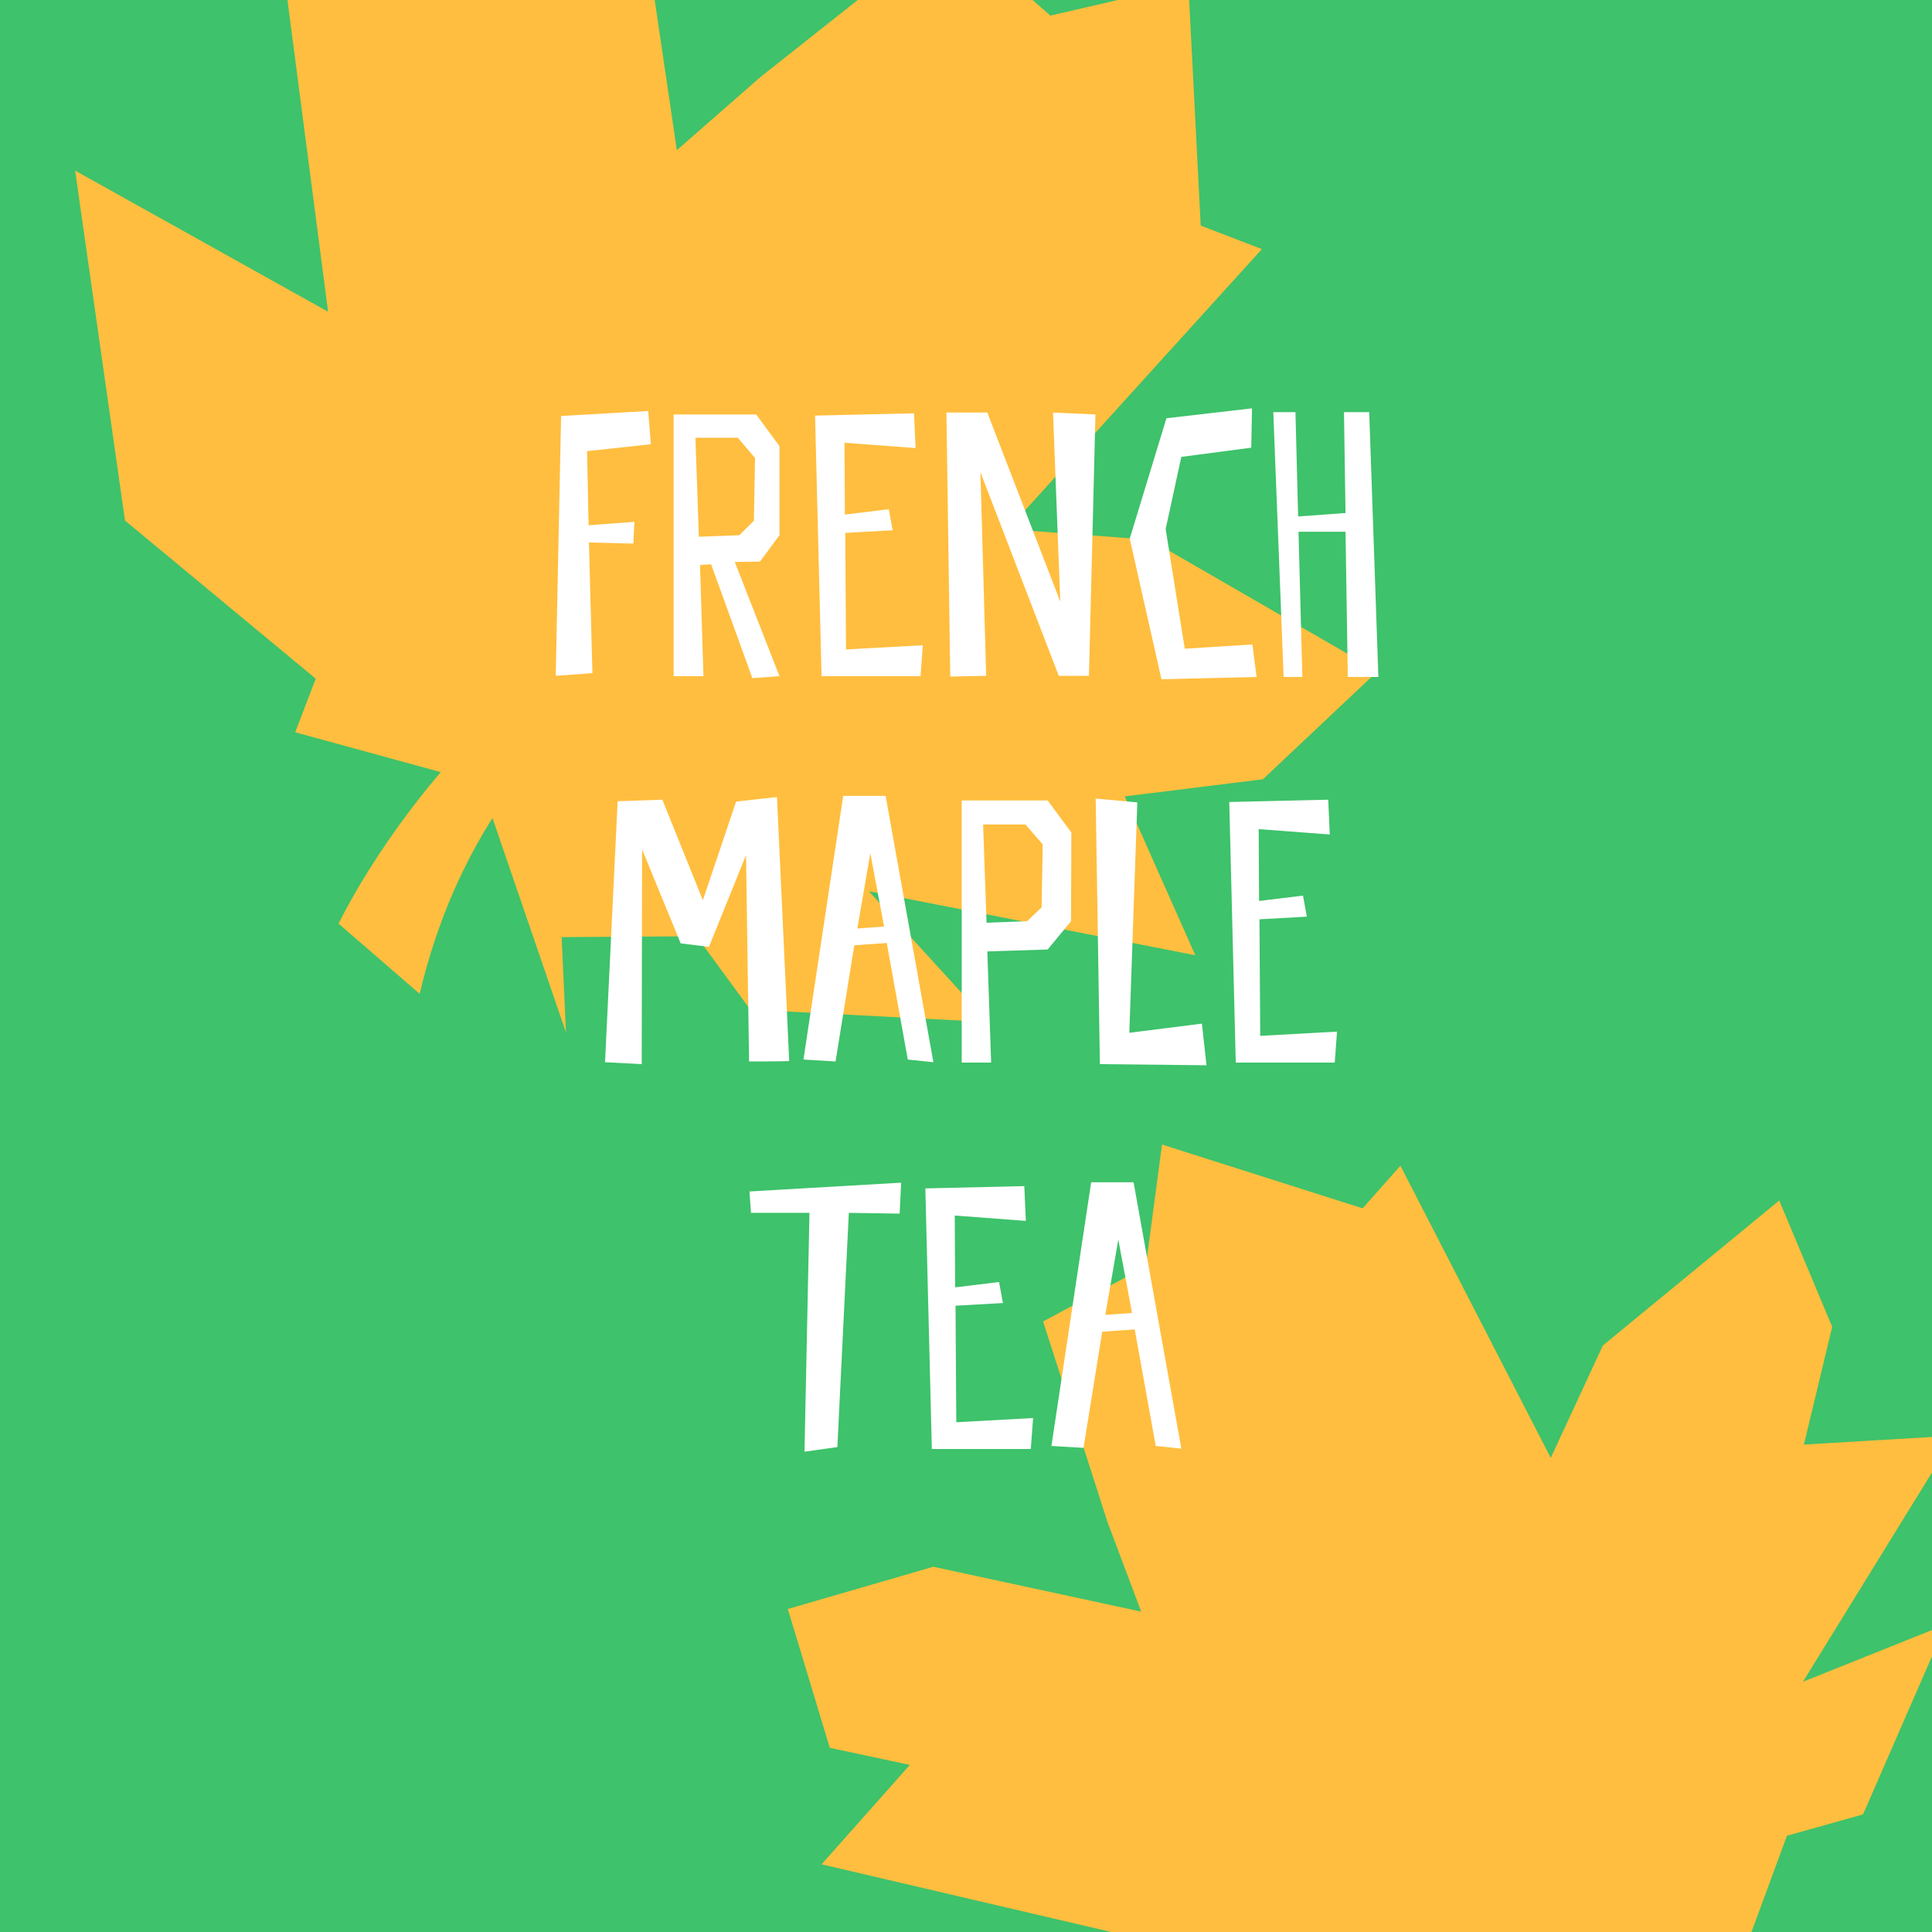
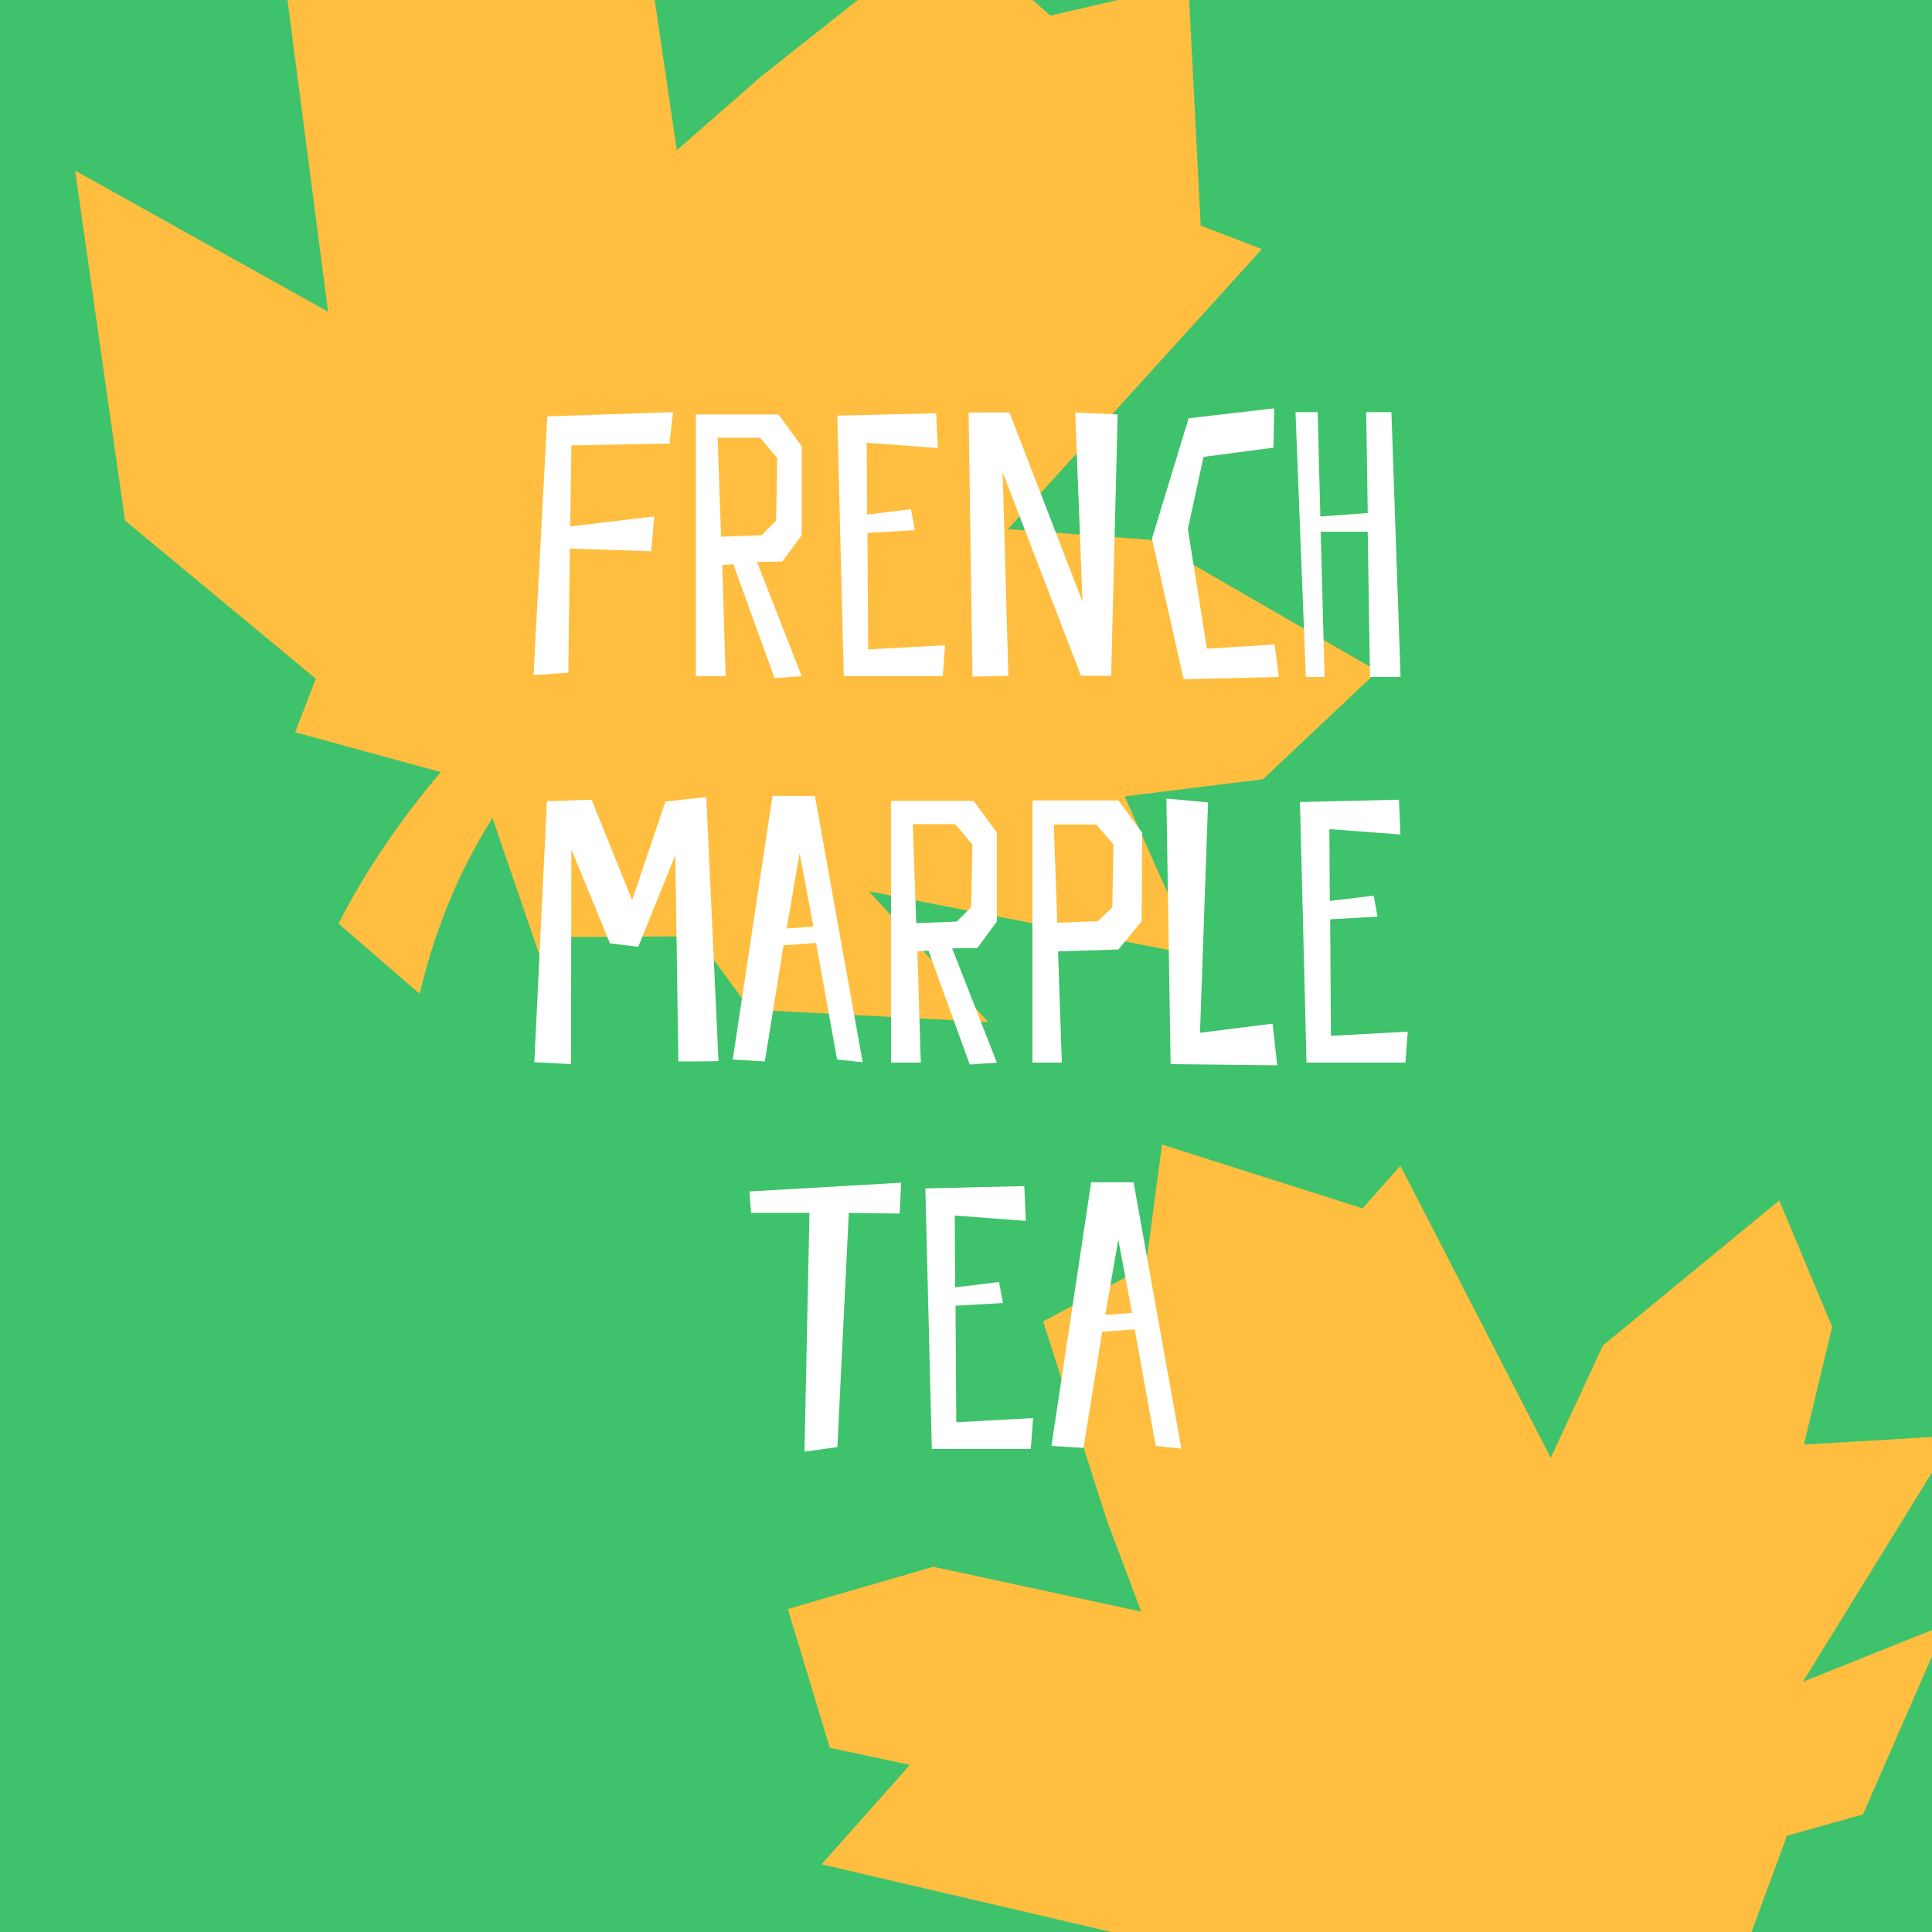
<svg xmlns="http://www.w3.org/2000/svg" width="180" height="180" viewBox="0 0 180 180" fill="none">
  <g clip-path="url(#clip0_874_2735)">
    <rect width="180" height="180" fill="#3EC26B" />
    <path d="M27.501 68.224L44.763 72.949L52.73 96.189L52.327 87.308L64.894 87.229L69.9 94.061L92.076 95.22L80.95 83.037L111.364 88.998L104.787 74.199L117.664 72.603L128.349 62.529L107.159 50.295L93.916 49.297L117.568 23.208L111.868 21.018L110.715 -1.513L97.856 1.453L88.484 -6.784L70.859 7.168L63.06 13.988L59.733 -8.561L50.014 -21.567L37.667 -12.132L38.965 -3.452L25.666 -8.562L30.566 29.043L7 15.897L11.644 48.496L29.418 63.234L27.501 68.224Z" fill="#FFBE3F" />
    <path d="M139.595 195.657L148.714 183.052L170.06 183.668L162.71 181.283L166.485 171.032L173.574 169.045L181.291 151.352L167.977 156.685L182.119 133.754L168.066 134.587L170.701 123.619L165.767 111.846L149.338 125.354L144.48 135.827L130.474 108.609L126.951 112.578L108.263 106.634L106.749 118.005L97.183 123.116L103.152 141.721L106.32 150.151L86.954 145.971L73.4 149.907L77.307 162.838L84.767 164.433L76.546 173.694L108.646 181.194L90.749 196.356L118.697 202.535L136.121 192.572L139.595 195.657Z" fill="#FFBE3F" />
    <path d="M39.1 92.595C45.614 64.903 68.988 54.761 79.861 53.151C55.838 50.343 37.638 73.914 31.54 86.05L39.1 92.595Z" fill="#FFBE3F" />
-     <path d="M52.275 38.756L51.776 62.964L55.194 62.715L54.873 50.54L59.003 50.647L59.11 48.618L54.838 48.938L54.695 42.032L60.641 41.391L60.391 38.294L52.275 38.756ZM66.251 52.569L70.096 63.178L72.623 63L68.458 52.356L70.808 52.32L72.623 49.864V41.569L70.452 38.614H62.762V63H65.539L65.219 52.64L66.251 52.569ZM64.791 40.786H68.743L70.345 42.672L70.238 48.511L68.885 49.864L65.112 50.006L64.791 40.786ZM85.159 38.507L75.938 38.721L76.543 63H85.764L85.978 60.116L78.822 60.508L78.751 49.65L83.165 49.401L82.809 47.443L78.715 47.941L78.68 41.248L85.301 41.747L85.159 38.507ZM102.06 38.614L98.108 38.436L98.785 56.058L91.985 38.436H88.176L88.532 63.036L91.878 62.964L91.344 43.99L98.642 62.964H101.455L102.06 38.614ZM116.683 60.045L110.382 60.437L108.602 49.294L110.061 42.566L116.576 41.711L116.647 38.044L108.673 38.97L105.255 50.184L108.21 63.285L117.075 63.071L116.683 60.045ZM119.592 63.071H121.336L120.98 49.543H125.359L125.572 63.071H128.42L127.566 38.4H125.216L125.359 47.799L120.944 48.119L120.695 38.4H118.63L119.592 63.071ZM72.389 74.258L68.58 74.685L65.483 83.87L61.709 74.507L57.544 74.65L56.369 98.964L59.787 99.142L59.822 79.135L63.418 87.893L66.052 88.213L69.505 79.669L69.79 98.893C69.79 98.893 72.959 98.893 73.528 98.858L72.389 74.258ZM78.559 74.151L74.857 98.715L77.847 98.893L79.592 88.071L82.618 87.857L84.576 98.715L86.961 98.964L82.511 74.151H78.559ZM79.876 86.504L81.087 79.491L82.368 86.326L79.876 86.504ZM99.818 77.569L97.611 74.578H89.601V99H92.342L91.986 88.64L97.611 88.462L99.783 85.828L99.818 77.569ZM97.042 84.546L95.689 85.828L91.915 85.97L91.595 76.821H95.546L97.148 78.672L97.042 84.546ZM111.979 95.369L105.215 96.223L105.962 74.756L102.082 74.4L102.474 99.142L112.406 99.249L111.979 95.369ZM123.749 74.507L114.528 74.721L115.133 99H124.354L124.567 96.116L117.412 96.508L117.341 85.65L121.755 85.401L121.399 83.443L117.305 83.941L117.269 77.248L123.891 77.747L123.749 74.507ZM83.96 110.187L69.827 111.006L69.969 112.999H75.416L74.953 135.249L78.015 134.822L79.083 112.999L83.817 113.07L83.96 110.187ZM95.432 110.507L86.212 110.721L86.817 135H96.037L96.251 132.116L89.095 132.508L89.024 121.65L93.438 121.401L93.082 119.443L88.988 119.941L88.953 113.248L95.574 113.747L95.432 110.507ZM101.661 110.151L97.959 134.715L100.949 134.893L102.693 124.071L105.719 123.857L107.677 134.715L110.063 134.964L105.613 110.151H101.661ZM102.978 122.504L104.189 115.491L105.47 122.326L102.978 122.504Z" fill="white" />
+     <path d="M53.09 51.11L60.672 51.359L60.957 48.119L53.125 49.045L53.232 41.498L62.381 41.32L62.702 38.4L50.989 38.792L49.708 62.893L52.947 62.68L53.09 51.11ZM68.32 52.569L72.164 63.178L74.692 63L70.527 52.356L72.876 52.32L74.692 49.864V41.569L72.52 38.614H64.831V63H67.608L67.287 52.64L68.32 52.569ZM66.86 40.786H70.811L72.413 42.672L72.307 48.511L70.954 49.864L67.18 50.006L66.86 40.786ZM87.227 38.507L78.007 38.721L78.612 63H87.832L88.046 60.116L80.89 60.508L80.819 49.65L85.234 49.401L84.878 47.443L80.784 47.941L80.748 41.248L87.37 41.747L87.227 38.507ZM104.128 38.614L100.177 38.436L100.853 56.058L94.054 38.436H90.244L90.6 63.036L93.947 62.964L93.413 43.99L100.711 62.964H103.523L104.128 38.614ZM118.752 60.045L112.45 60.437L110.67 49.294L112.13 42.566L118.645 41.711L118.716 38.044L110.742 38.97L107.324 50.184L110.279 63.285L119.143 63.071L118.752 60.045ZM121.66 63.071H123.405L123.049 49.543H127.427L127.641 63.071H130.489L129.635 38.4H127.285L127.427 47.799L123.013 48.119L122.764 38.4H120.699L121.66 63.071ZM65.801 74.258L61.992 74.685L58.895 83.87L55.121 74.507L50.956 74.65L49.781 98.964L53.199 99.142L53.234 79.135L56.83 87.893L59.464 88.213L62.917 79.669L63.202 98.893C63.202 98.893 66.371 98.893 66.94 98.858L65.801 74.258ZM71.971 74.151L68.269 98.715L71.259 98.893L73.004 88.071L76.03 87.857L77.988 98.715L80.373 98.964L75.923 74.151H71.971ZM73.288 86.504L74.499 79.491L75.781 86.326L73.288 86.504ZM86.502 88.569L90.347 99.178L92.874 99L88.709 88.356L91.059 88.32L92.874 85.864V77.569L90.703 74.614H83.013V99H85.79L85.469 88.64L86.502 88.569ZM85.042 76.786H88.994L90.596 78.672L90.489 84.511L89.136 85.864L85.363 86.006L85.042 76.786ZM106.406 77.569L104.199 74.578H96.189V99H98.93L98.575 88.64L104.199 88.462L106.371 85.828L106.406 77.569ZM103.63 84.546L102.277 85.828L98.503 85.97L98.183 76.821H102.134L103.736 78.672L103.63 84.546ZM118.567 95.369L111.803 96.223L112.551 74.756L108.67 74.4L109.062 99.142L118.994 99.249L118.567 95.369ZM130.337 74.507L121.116 74.721L121.721 99H130.942L131.155 96.116L124 96.508L123.929 85.65L128.343 85.401L127.987 83.443L123.893 83.941L123.857 77.248L130.479 77.747L130.337 74.507ZM83.96 110.187L69.827 111.006L69.969 112.999H75.416L74.953 135.249L78.015 134.822L79.083 112.999L83.817 113.07L83.96 110.187ZM95.432 110.507L86.212 110.721L86.817 135H96.037L96.251 132.116L89.095 132.508L89.024 121.65L93.438 121.401L93.082 119.443L88.988 119.941L88.953 113.248L95.574 113.747L95.432 110.507ZM101.661 110.151L97.959 134.715L100.949 134.893L102.693 124.071L105.719 123.857L107.677 134.715L110.063 134.964L105.613 110.151H101.661ZM102.978 122.504L104.189 115.491L105.47 122.326L102.978 122.504Z" fill="white" />
  </g>
  <defs>
    <clipPath id="clip0_874_2735">
      <rect width="180" height="180" fill="white" />
    </clipPath>
  </defs>
</svg>
